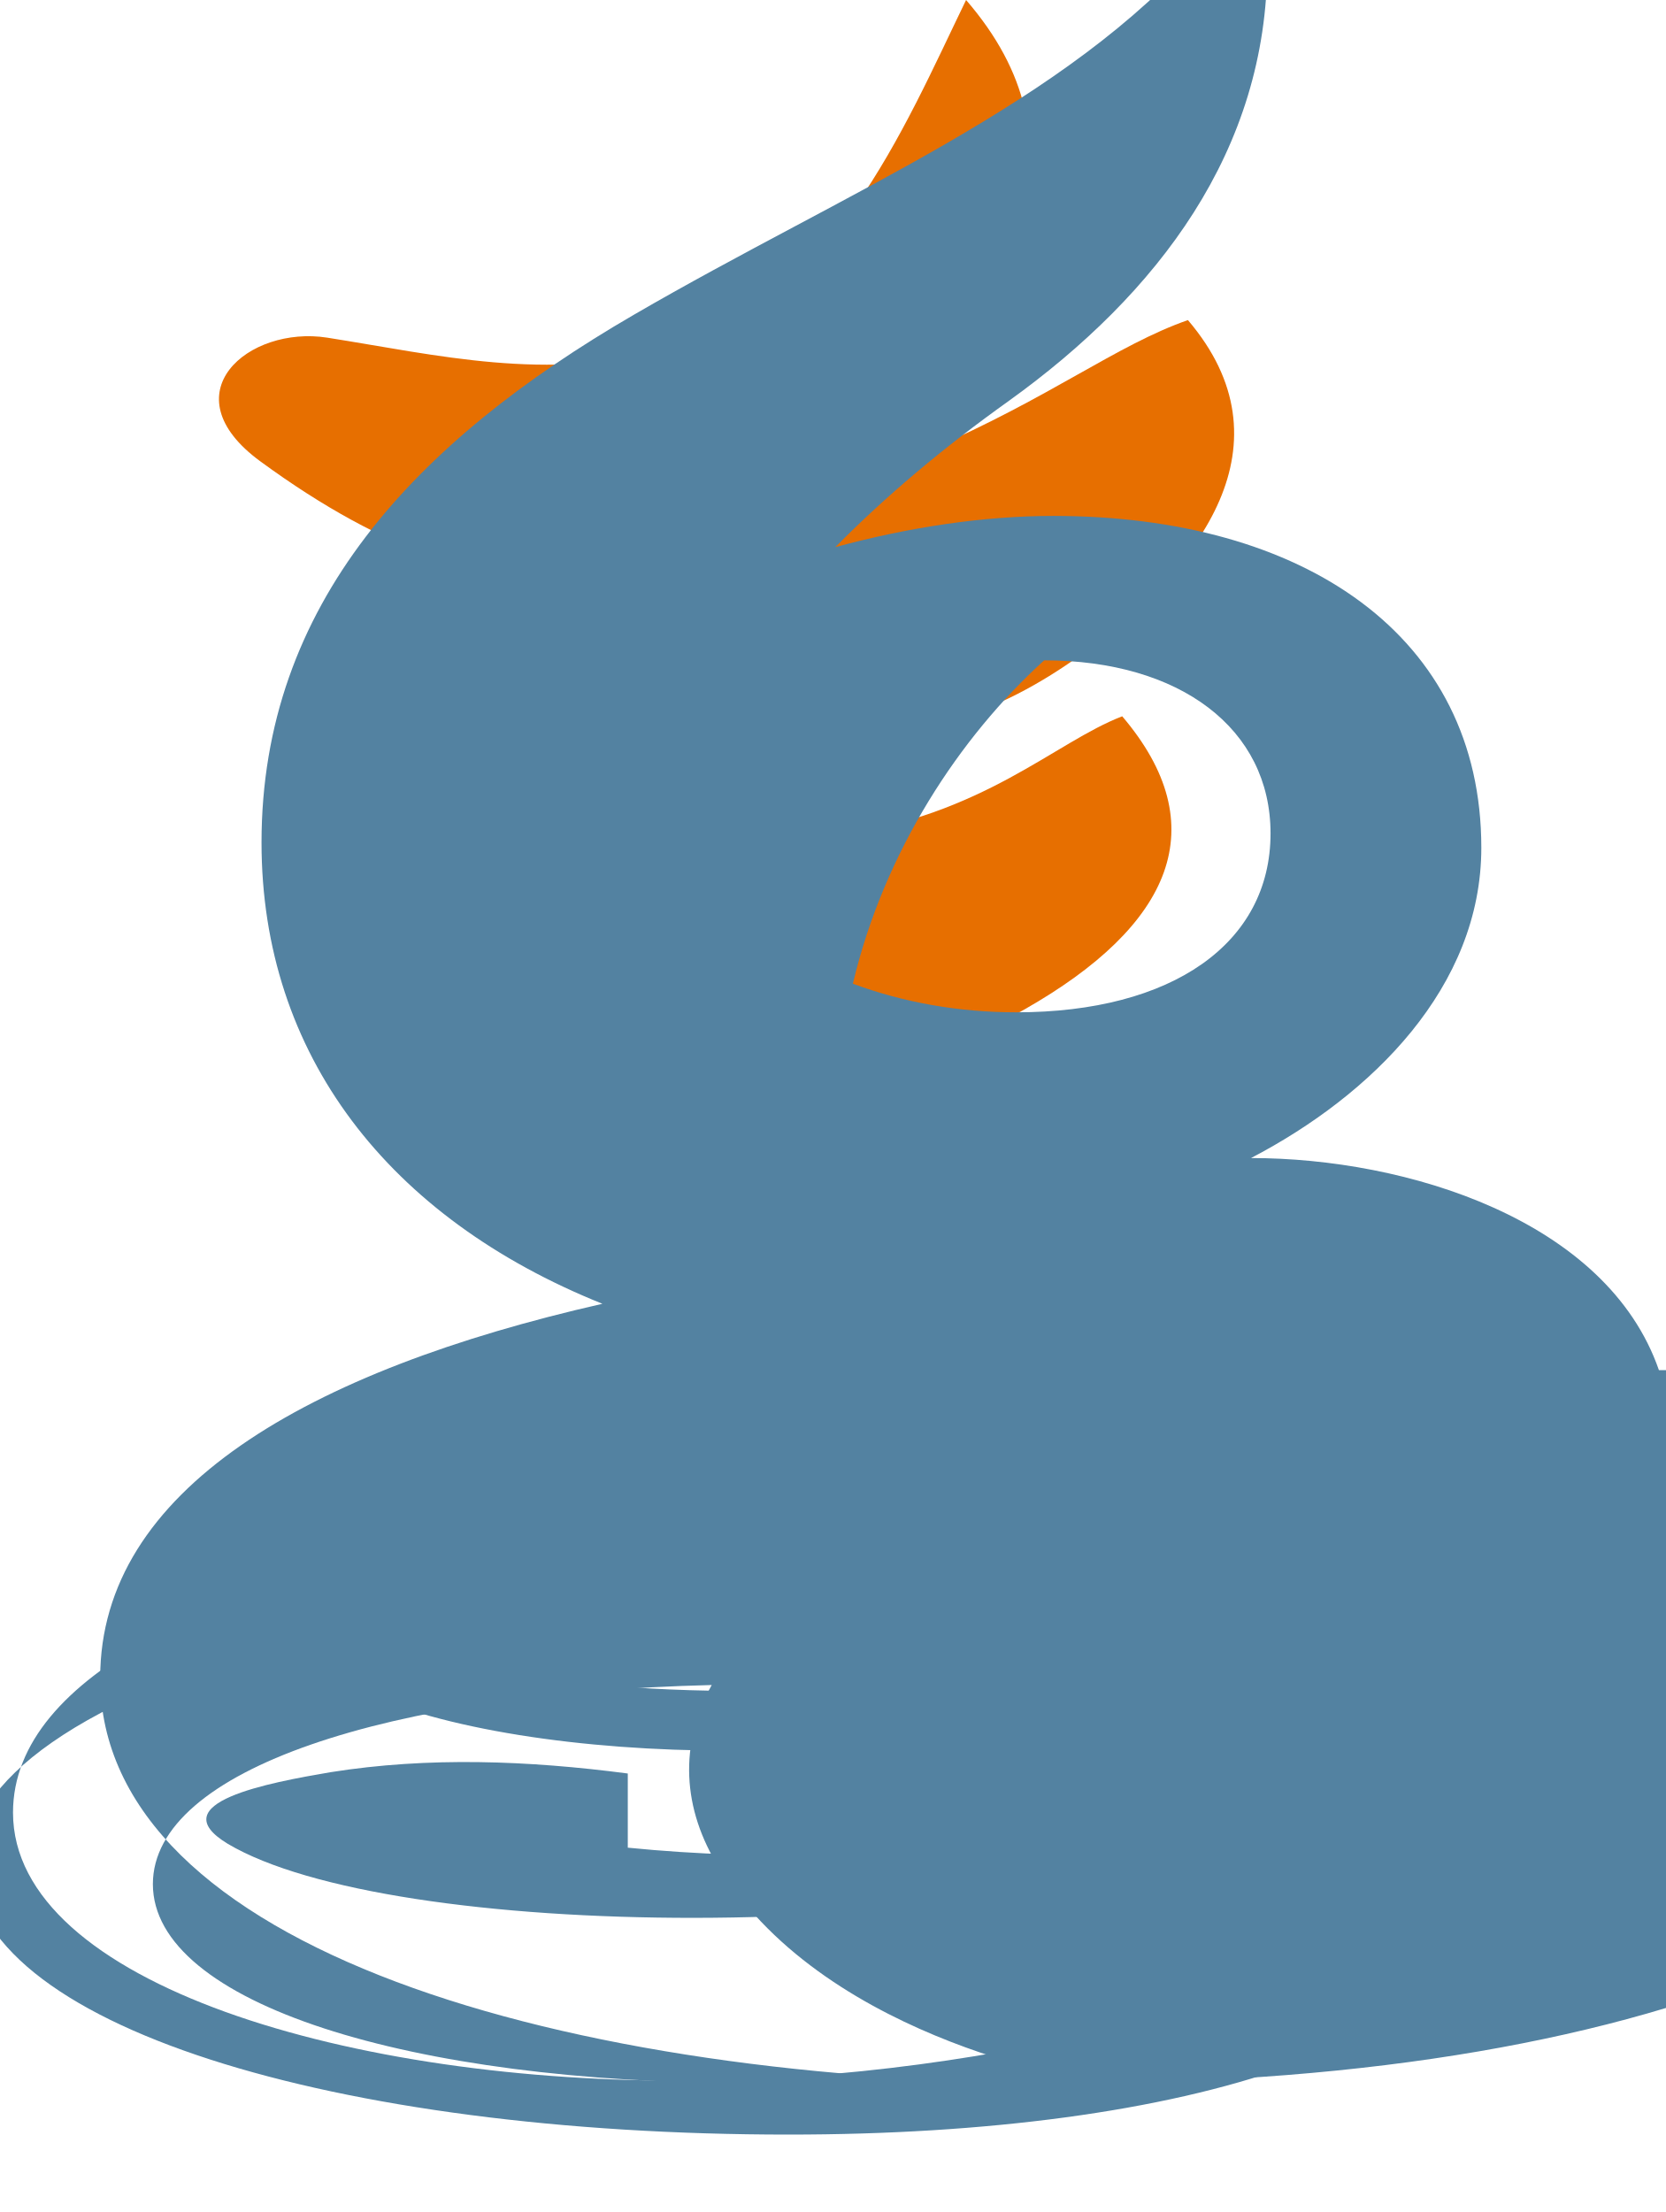
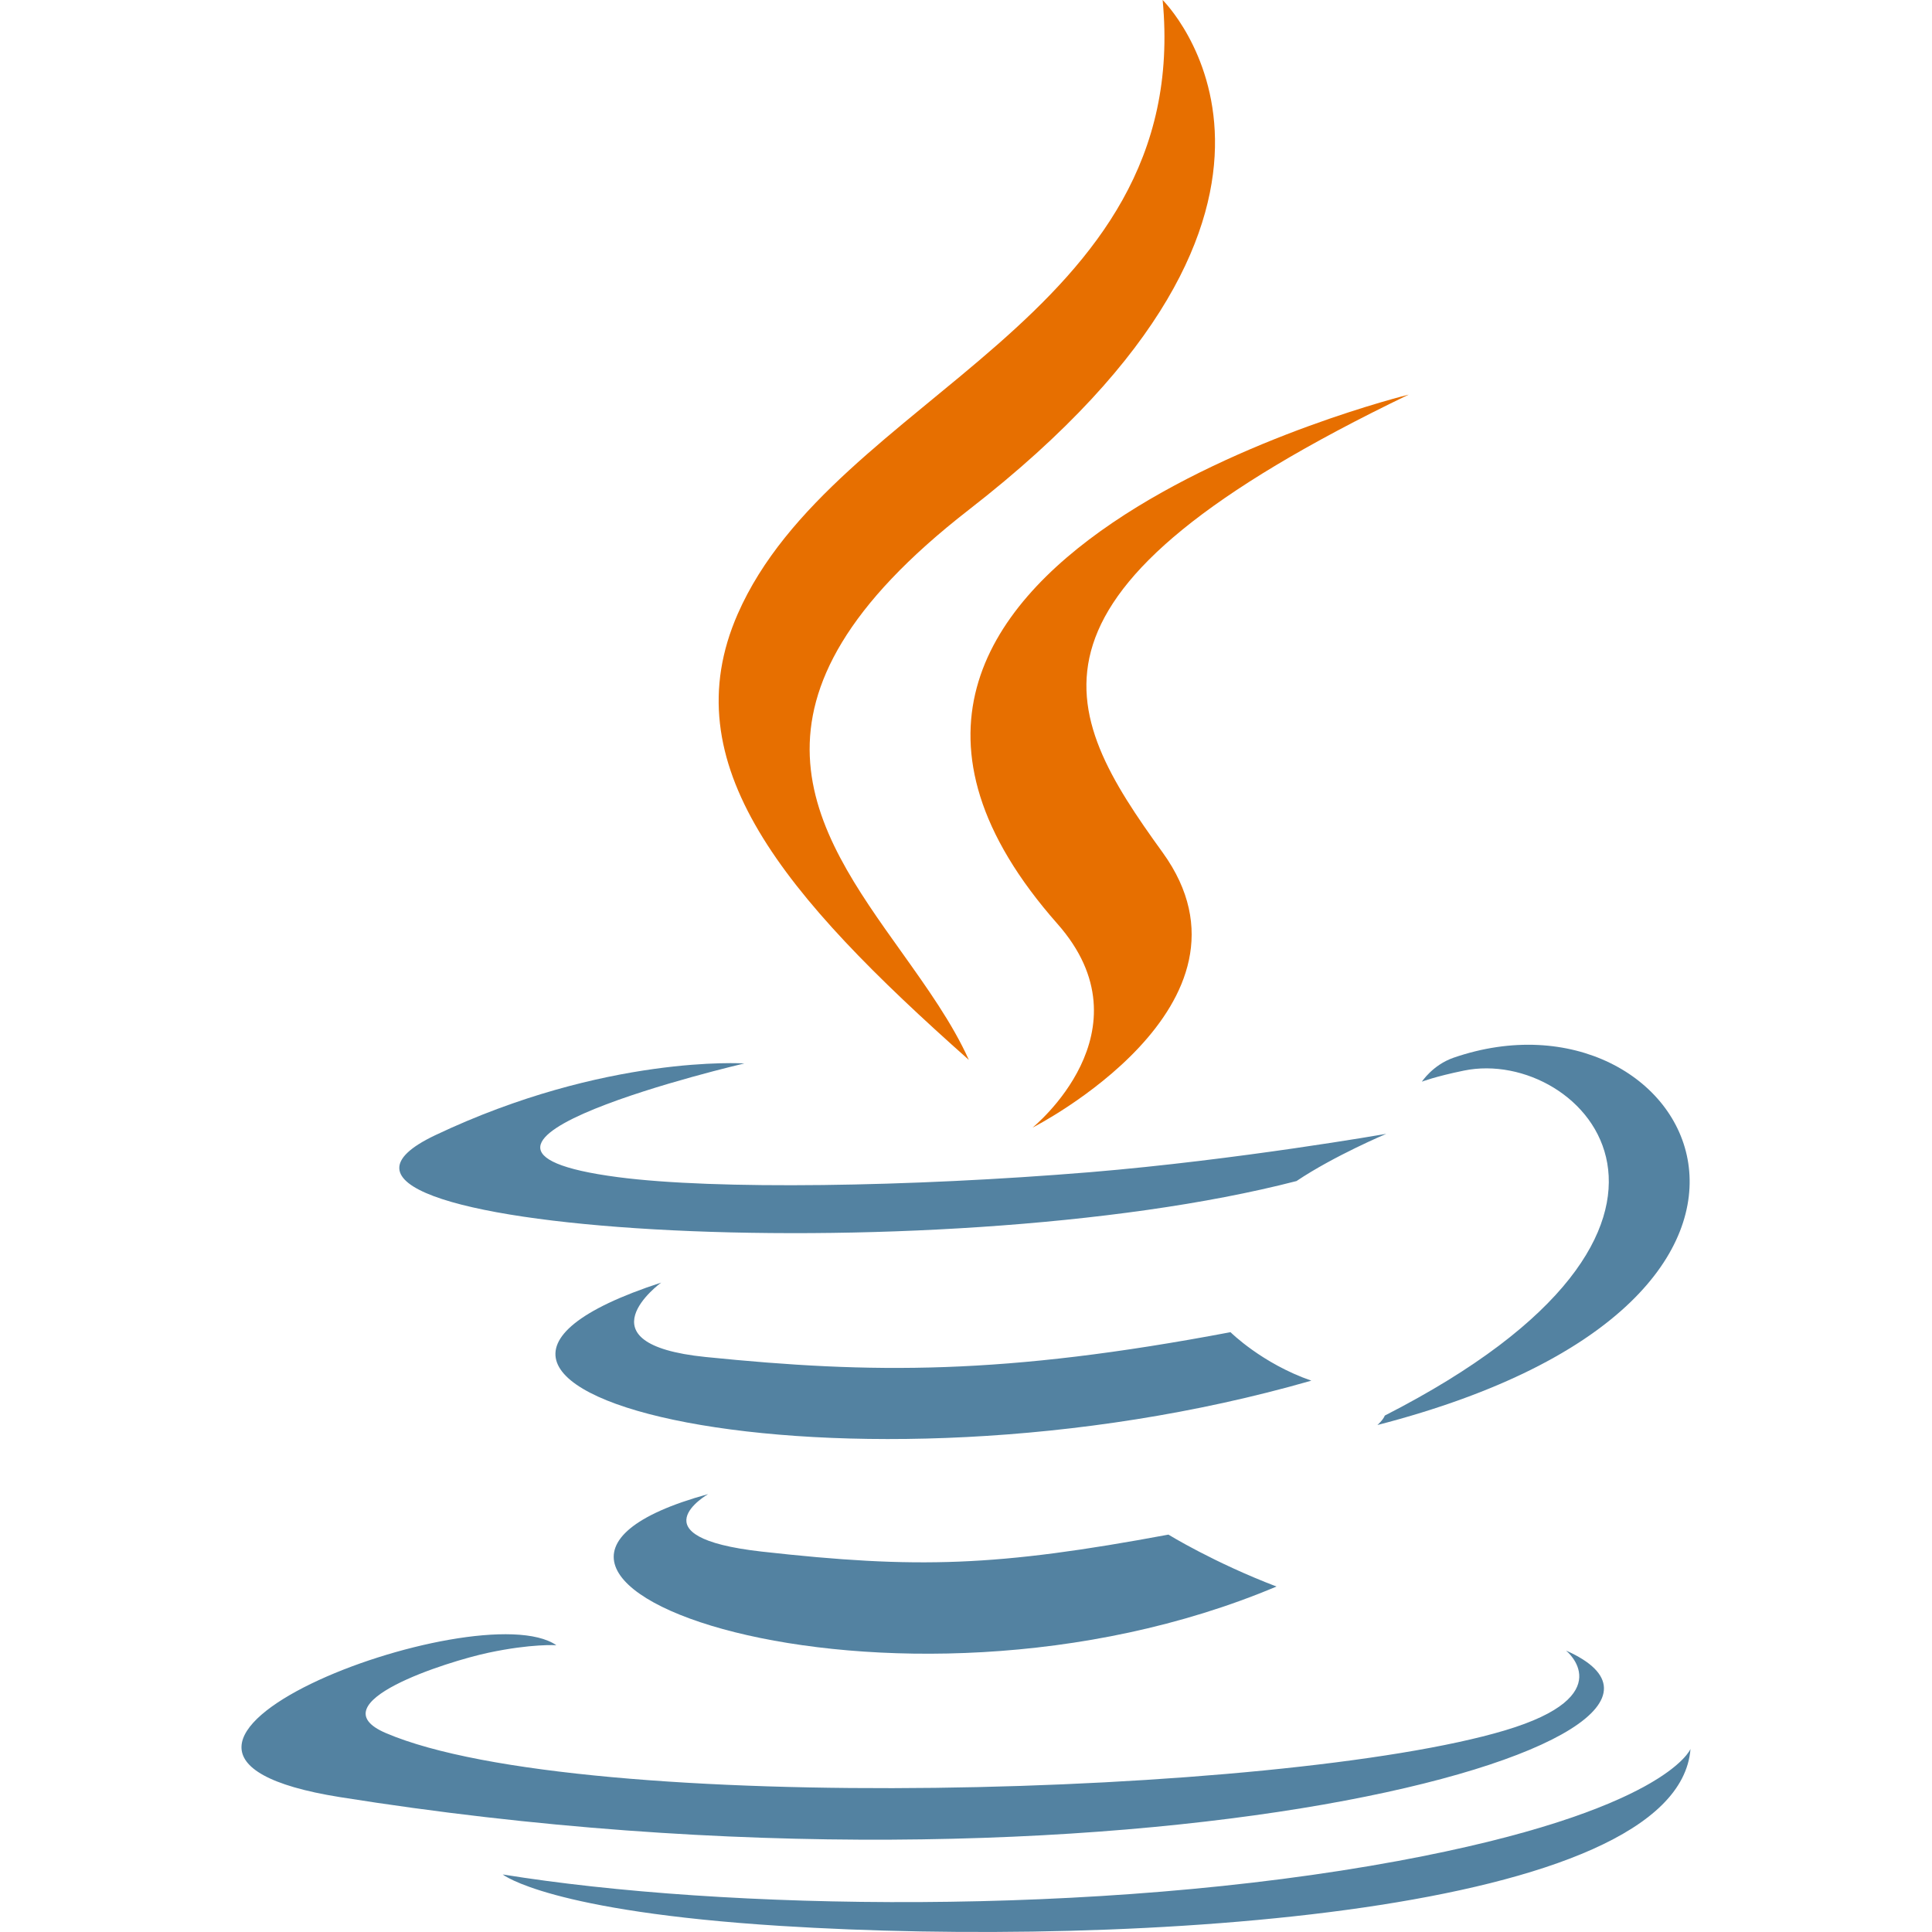
- <svg xmlns="http://www.w3.org/2000/svg" viewBox="0 0 256 340" fill="none">
-   <path d="M96.5 284c42 4.2 91.1-2.7 131.5-19.7 0 0-11.6 9.8-32.3 17.5-47.7 17.7-135.8 16.4-160.7 1.6-10.4-6.3 6.4-9.4 15.8-11 15.1-2.4 30.4-1.8 45.7.2v11.4z" fill="#5382A1" />
-   <path d="M81.2 237.3c33.6 3.3 72.9-2.1 105.3-15.7 0 0-9.2 7.8-25.8 13.9-38.1 14.2-108.7 13.1-128.6-1.3-8.4-5 5.1-7.6 12.6-8.7 12.2-1.9 24.4-1.4 36.5.2v11.6z" fill="#5382A1" />
-   <path d="M172.5 110.1c14.3 16.8 7.8 32.1-15.1 45.1-22.3 12.6-43.5 14.5-80.8-9.1-14.4-9.1-3.1-22 8.7-20.7 15.9 1.8 25.6 5.6 43.2 3.1 22.8-3.2 33.6-14.4 44-18.4z" fill="#E76F00" />
-   <path d="M182.6 49.2c16.2 19 2 37.9-15.7 50.9-28 20.7-56.1 15.9-88.3-12.3-12.6-11.1 0-21.5 12.6-18.3 18.1 4.5 34.7 7.1 51.8-.4 18.3-7.9 28.7-16.1 39.6-19.9z" fill="#E76F00" />
-   <path d="M229.1 287c-24.9 19.7-77.5 32.5-122.4 32.8-52.5.5-104.7-14.9-104.7-41.2 0-21.5 32.9-35.3 70.7-43.1 0 0-9.1 6.7-5.4 13.3 4.1 7.4 16.5 9.4 26.4 10.3 32.6 2.7 66.5-1.4 97.4-12.4 0 0-5.7 6.7-17.3 11.9-32 14.3-93.2 13.3-119 1.1-8.3-3.9-4.3-9.2-4.3-9.2-39.9 10.4-55.1 24-55.1 35.4 0 25.5 56.5 42.2 125.8 42.2 60.8 0 108-14.2 108-41.1z" fill="#5382A1" />
-   <path d="M148.5 0c19.2 22.2 7.9 44.4-14.6 65.4-28.2 26.2-55 34-93.9 5.5-14.2-10.4-1.8-20.9 10.3-19 17.1 2.7 33.6 6.8 52.5 1.8 25-6.7 36.1-33.9 45.7-53.7z" fill="#E76F00" />
-   <path d="M255 210.6c-8-23.1-38.8-32.6-62.7-32.6 18.6-9.7 35.4-26.3 35.4-47.7 0-32.6-27.3-51-65.8-51-10.6 0-22.1 1.7-33.5 4.8 7.7-7.8 16.6-15.3 26.7-22.5 22.8-16.4 39.7-38.4 39.7-67.2 0-5.2-.6-10.4-1.9-15.3-1.9 4.5-4.6 8.7-8 12.6-21.1 24.3-54.8 37.7-87.5 56.7-33.6 19.5-57.2 44.5-57.2 81.1 0 32.6 19.5 57.7 52.4 70.9-45.3 10.3-77.2 28.6-77.2 57.5 0 41.5 71.4 62.3 149.7 62.3 91.1 0 151.6-27.3 151.6-66.1 0-14.5-8.5-28.3-21.7-43.5zm-94.5-109.1c20.9 0 34.8 10.5 34.8 26.6 0 16.9-15.1 27.5-39.1 27.5-8.8 0-17.3-1.5-25.1-4.4 4.8-20.3 16.4-37.9 29.4-49.7zm-45.1 218.7c-52.5 0-91.9-12.3-91.9-30.6 0-17.6 36.2-29.4 85.9-30.6-5 9.1-4.6 19 1.2 28.2 17 27.1 58.2 32.9 58.2 32.9-17 0-36.4.1-53.4.1z" fill="#5382A1" />
+ <svg xmlns="http://www.w3.org/2000/svg" width="800px" height="800px" viewBox="0 0 32 32" fill="none">
+   <path d="M16.05 8.441C22.638 3.326 19.257 0 19.257 0C19.76 5.287 13.813 6.536 12.219 10.169C11.131 12.649 12.964 14.819 16.047 17.555C15.775 16.949 15.354 16.361 14.929 15.764C13.477 13.731 11.964 11.613 16.05 8.441Z" fill="#E76F00" />
+   <path d="M17.102 18.677C17.102 18.677 19.084 17.078 17.514 15.301C12.193 9.272 23.333 6.536 23.333 6.536C16.532 9.812 17.547 11.757 19.257 14.12C21.087 16.654 17.102 18.677 17.102 18.677Z" fill="#E76F00" />
+   <path d="M22.937 23.446C29.042 20.326 26.22 17.328 24.249 17.732C23.766 17.831 23.551 17.916 23.551 17.916C23.551 17.916 23.73 17.64 24.073 17.52C27.971 16.173 30.968 21.495 22.814 23.603C22.814 23.603 22.909 23.52 22.937 23.446Z" fill="#5382A1" />
+   <path d="M10.233 19.497C6.413 18.995 12.328 17.614 12.328 17.614C12.328 17.614 10.031 17.462 7.206 18.804C3.866 20.393 15.468 21.116 21.474 19.562C22.098 19.143 22.961 18.78 22.961 18.78C22.961 18.78 20.504 19.211 18.056 19.415C15.061 19.661 11.846 19.709 10.233 19.497Z" fill="#5382A1" />
+   <path d="M11.686 22.476C9.556 22.259 10.951 21.244 10.951 21.244C5.439 23.043 14.018 25.083 21.72 22.868C20.901 22.584 20.381 22.065 20.381 22.065C16.616 22.778 14.441 22.755 11.686 22.476Z" fill="#5382A1" />
+   <path d="M12.614 25.699C10.486 25.459 11.729 24.747 11.729 24.747C6.726 26.122 14.773 28.962 21.143 26.278C20.1 25.879 19.353 25.418 19.353 25.418C16.511 25.947 15.193 25.988 12.614 25.699Z" fill="#5382A1" />
+   <path d="M25.939 27.339C25.939 27.339 26.859 28.084 24.925 28.661C21.248 29.757 9.621 30.087 6.391 28.705C5.23 28.208 7.407 27.519 8.092 27.374C8.806 27.222 9.215 27.25 9.215 27.25C7.923 26.356 0.868 29.007 5.631 29.766C18.619 31.837 29.308 28.833 25.939 27.339Z" fill="#5382A1" />
+   <path d="M28 28.968C27.787 31.695 18.788 32.268 12.927 31.899C9.104 31.658 8.338 31.056 8.327 31.047C11.986 31.64 18.155 31.748 23.157 30.823C27.59 30.002 28 28.968 28 28.968Z" fill="#5382A1" />
</svg>
